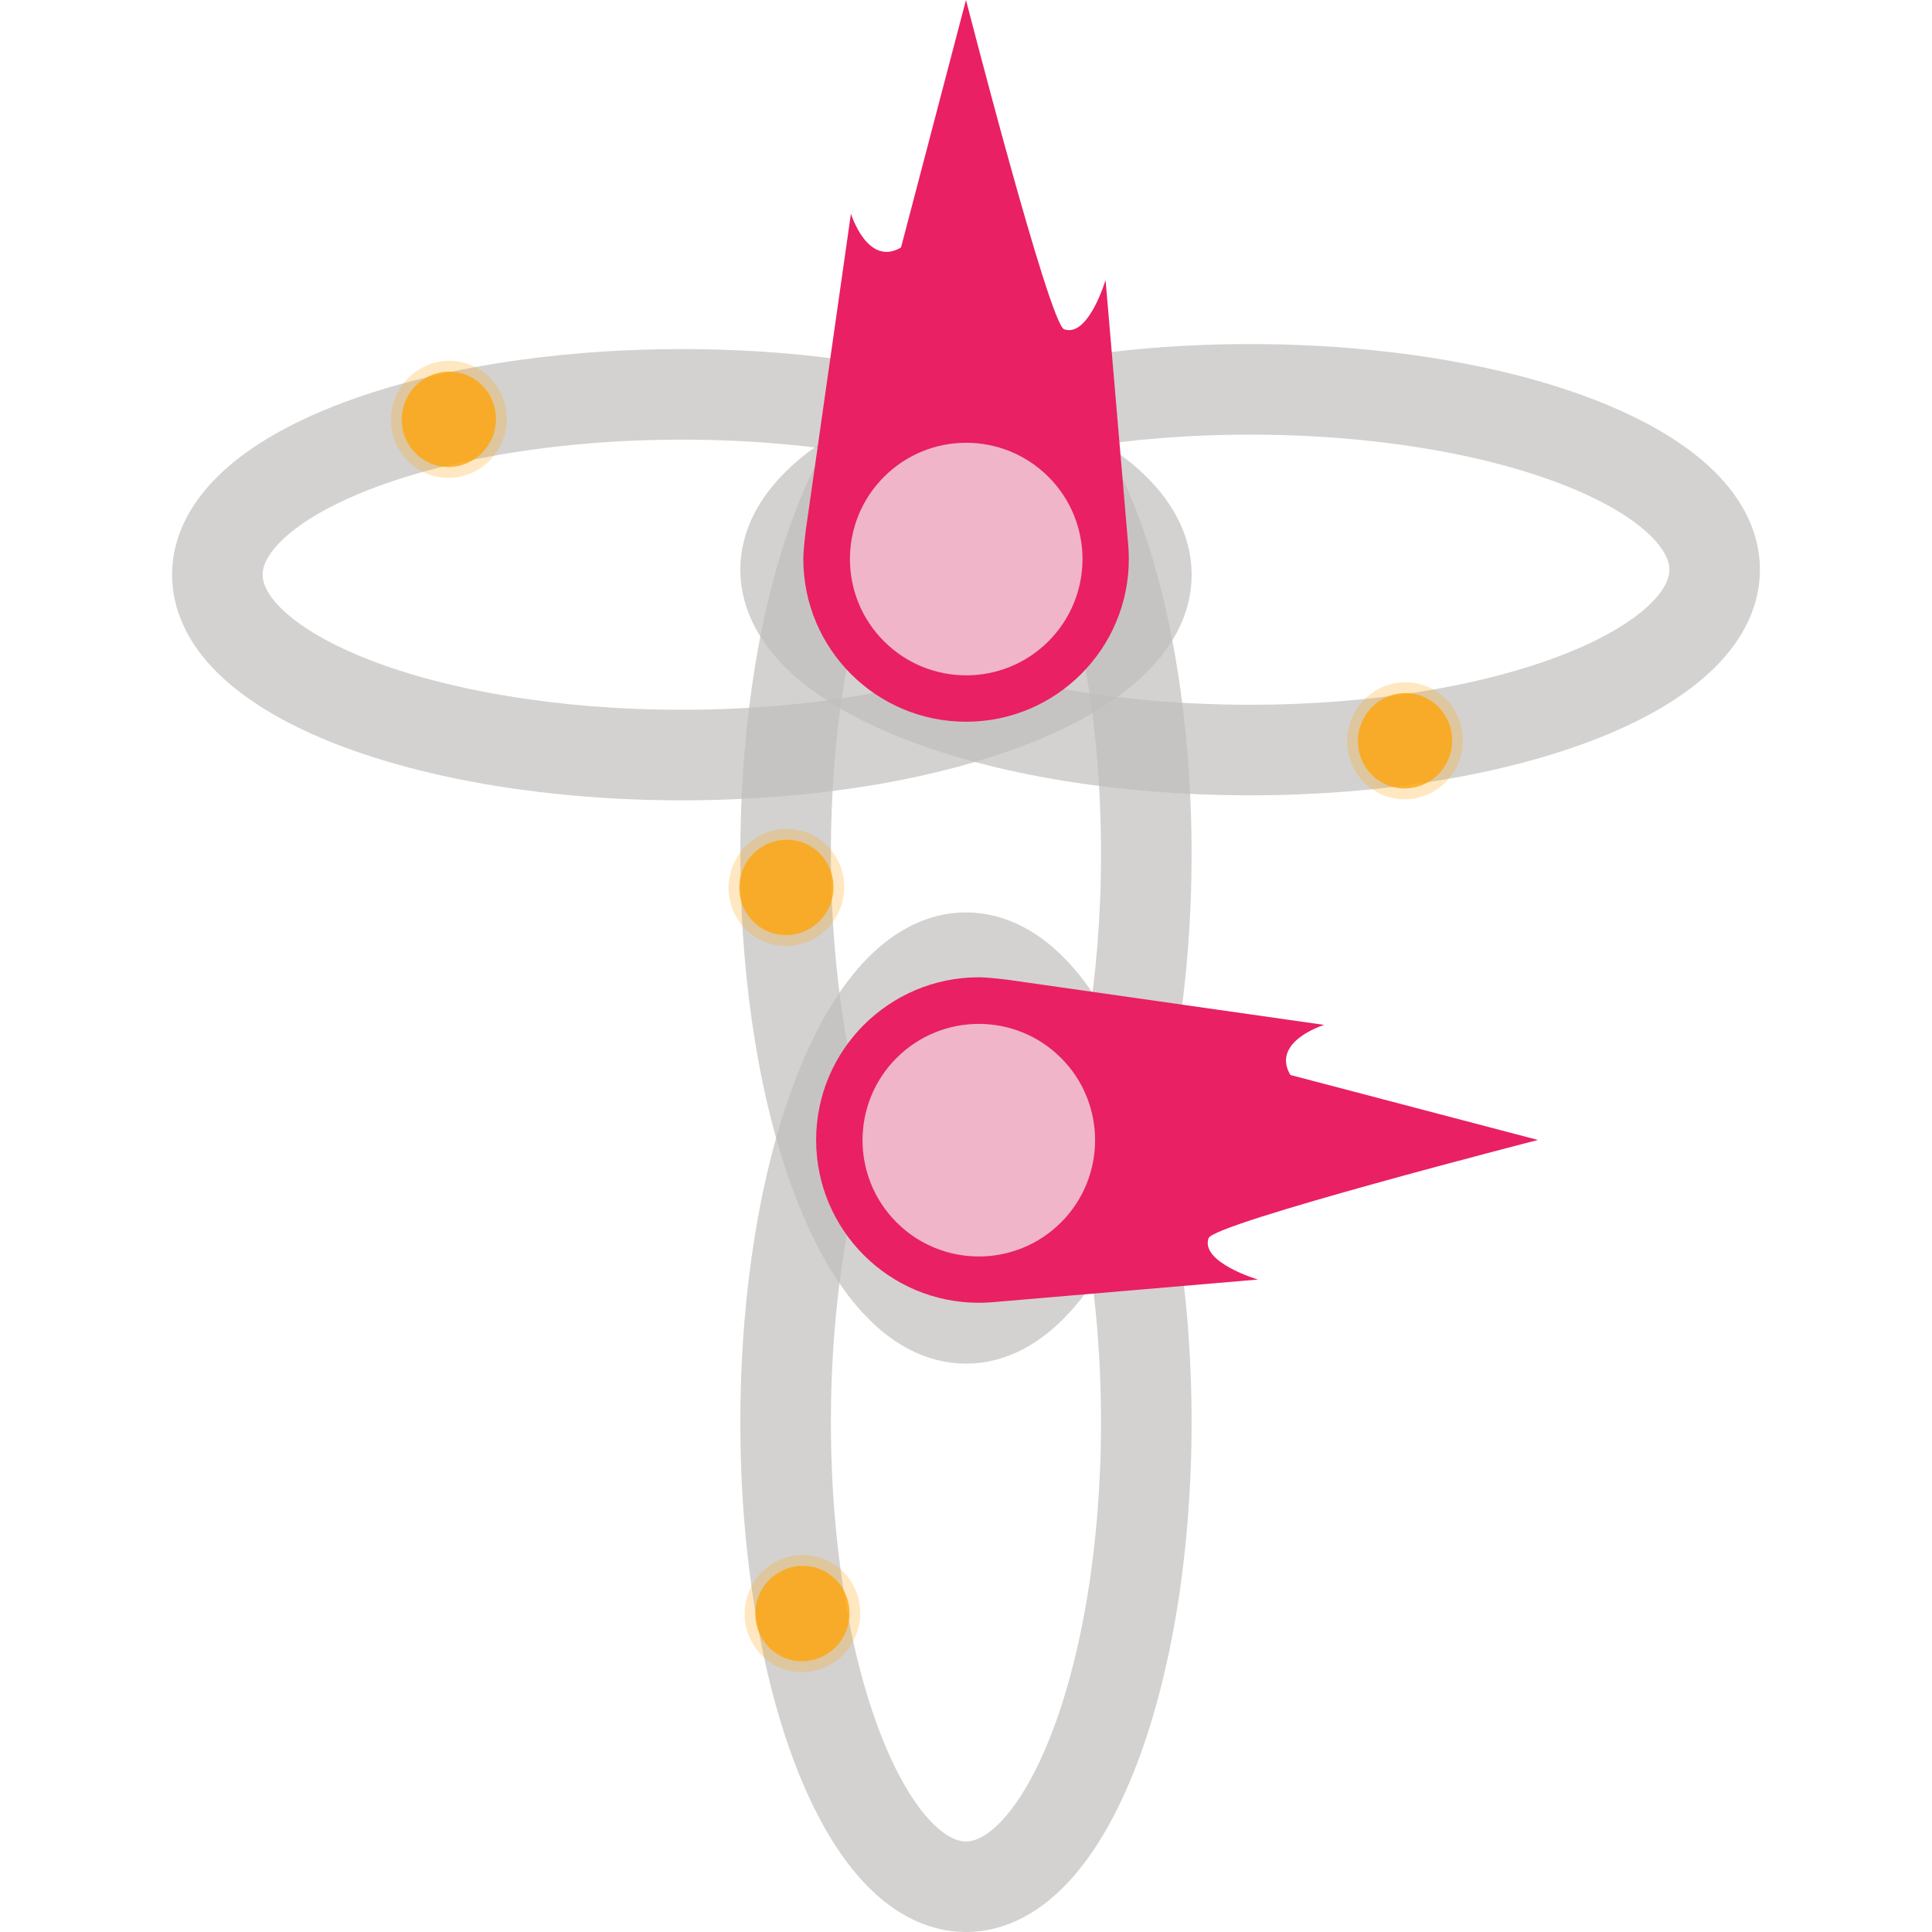
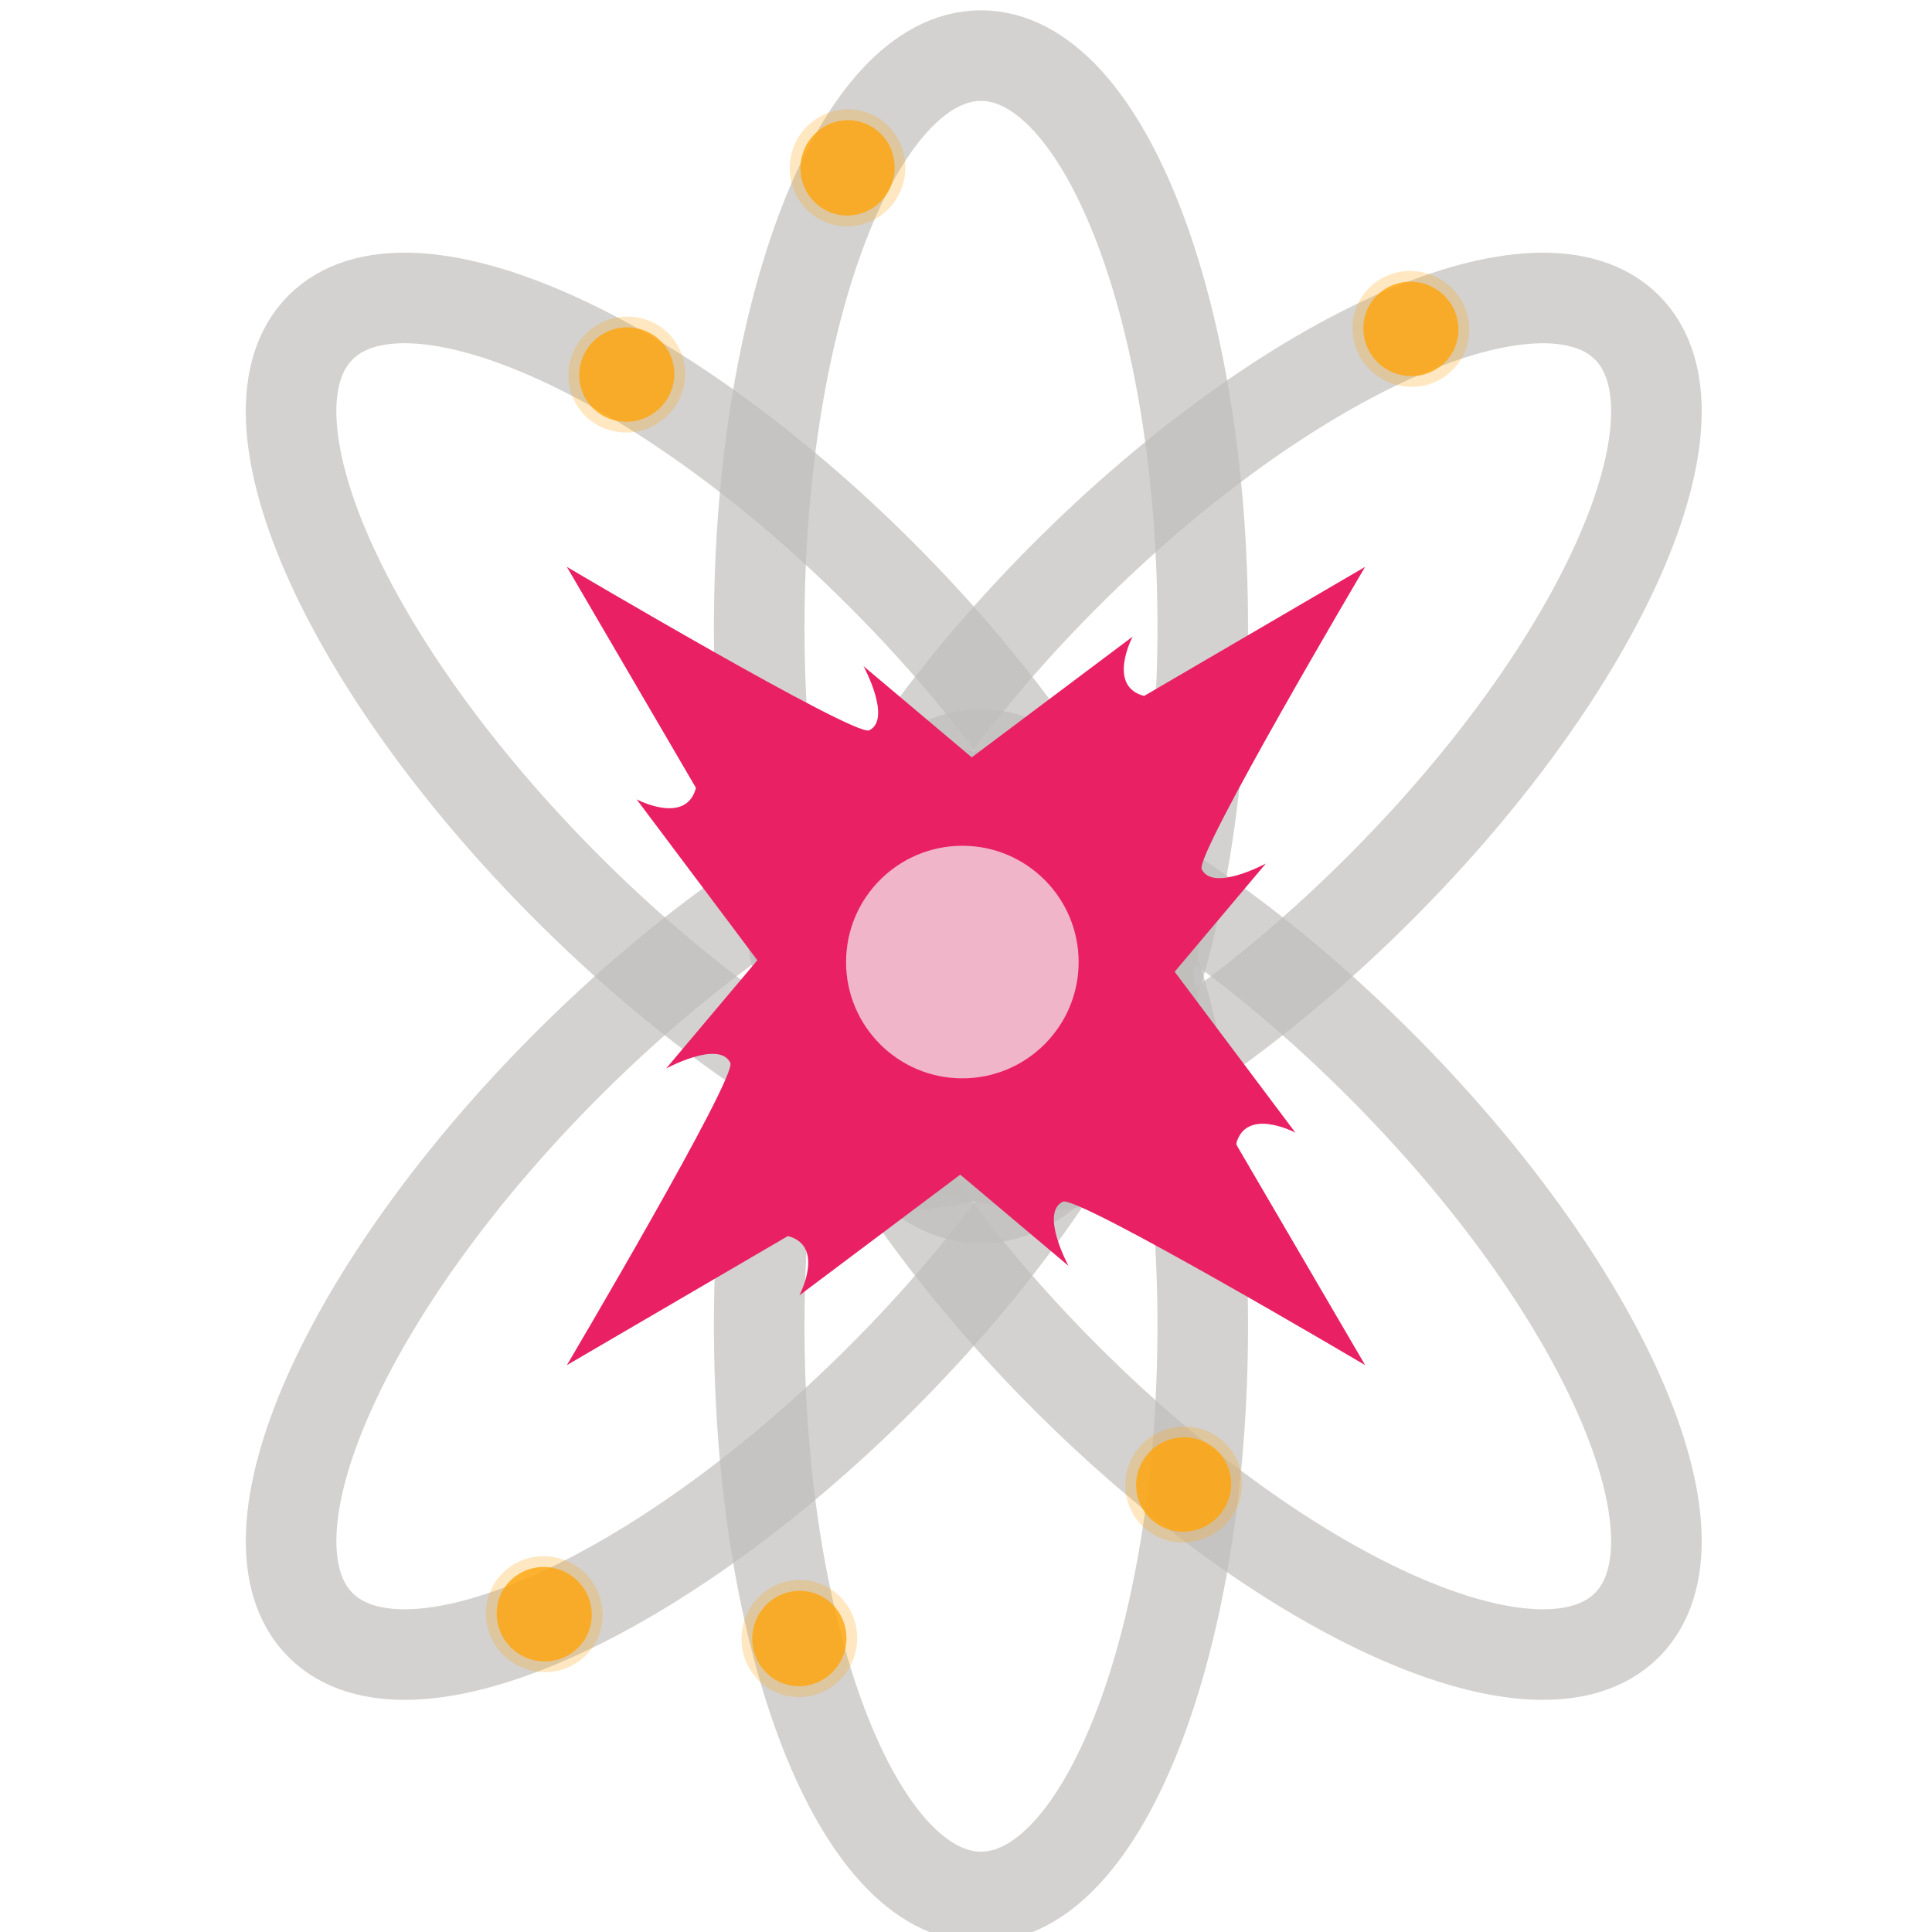
<svg xmlns="http://www.w3.org/2000/svg" width="64" height="64" viewBox="0 0 64 64" fill="none" version="1.1" id="svg2">
  <defs id="defs2" />
-   <ellipse style="fill:none;fill-opacity:0.098;stroke:#c0bfbc;stroke-width:3;stroke-dasharray:none;stroke-opacity:0.698" id="ellipse25-0" cx="28.285" cy="-31.999" rx="15.388" ry="5.974" transform="rotate(90)" />
-   <ellipse style="fill:none;fill-opacity:0.098;stroke:#c0bfbc;stroke-width:3;stroke-dasharray:none;stroke-opacity:0.698" id="ellipse3-3-9" cx="41.412" cy="18.872" rx="15.388" ry="5.974" />
-   <ellipse style="fill:none;fill-opacity:0.098;stroke:#c0bfbc;stroke-width:3;stroke-dasharray:none;stroke-opacity:0.698" id="ellipse1" cx="47.112" cy="-31.999" rx="15.388" ry="5.974" transform="rotate(90)" />
-   <ellipse style="fill:none;fill-opacity:0.098;stroke:#c0bfbc;stroke-width:3;stroke-dasharray:none;stroke-opacity:0.698" id="ellipse2-9-3" cx="-22.588" cy="-19.038" rx="15.388" ry="5.974" transform="scale(-1)" />
-   <g id="g7" transform="translate(-12.50013,-11.66017)" style="opacity:0.85;fill:#ffa50a;fill-opacity:1">
+   <g id="g17" transform="matrix(1.22975,0,0,1.22975,-7.095442,-7.011604)" style="stroke-width:2.44;stroke-dasharray:none">
+     <ellipse style="fill:none;fill-opacity:0.098;stroke:#c0bfbc;stroke-width:2.44;stroke-dasharray:none;stroke-opacity:0.698" id="ellipse25-0" cx="22.587" cy="-32.195" rx="15.388" ry="5.974" transform="rotate(90)" />
+     <ellipse style="fill:none;fill-opacity:0.098;stroke:#c0bfbc;stroke-width:2.44;stroke-dasharray:none;stroke-opacity:0.698" id="ellipse1" cx="41.413" cy="-32.195" rx="15.388" ry="5.974" transform="rotate(90)" />
+     <ellipse style="fill:none;fill-opacity:0.098;stroke:#c0bfbc;stroke-width:2.44;stroke-dasharray:none;stroke-opacity:0.698" id="ellipse3-3-9" cx="54.667" cy="-0.083" rx="15.388" ry="5.974" transform="rotate(45)" />
+     <ellipse style="fill:none;fill-opacity:0.098;stroke:#c0bfbc;stroke-width:2.44;stroke-dasharray:none;stroke-opacity:0.698" id="ellipse2-9-3" cx="-35.842" cy="-0.083" rx="15.388" ry="5.974" transform="rotate(-135)" />
+     <ellipse style="fill:none;fill-opacity:0.098;stroke:#c0bfbc;stroke-width:2.44;stroke-dasharray:none;stroke-opacity:0.698" id="ellipse6" cx="9.412" cy="45.172" rx="15.388" ry="5.974" transform="matrix(-0.7071068,0.7071068,0.7071068,0.7071068,0,0)" />
+     <ellipse style="fill:none;fill-opacity:0.098;stroke:#c0bfbc;stroke-width:2.44;stroke-dasharray:none;stroke-opacity:0.698" id="ellipse11" cx="9.412" cy="-45.338" rx="15.388" ry="5.974" transform="matrix(0.7071068,-0.7071068,-0.7071068,-0.7071068,0,0)" />
+   </g>
+   <g id="g8" transform="translate(-0.8894191,28.72676)" style="opacity:0.85;fill:#ffa50a;fill-opacity:1">
+     <ellipse style="fill:#ffa50a;fill-opacity:0.3;stroke:none;stroke-width:3;stroke-linejoin:round;stroke-dasharray:none;stroke-opacity:1;paint-order:stroke markers fill" id="ellipse7" cx="17.382" cy="33.163" rx="1.941" ry="1.914" transform="matrix(-0.2650858,0.9642248,0.9642248,0.2650858,0,0)" />
+     <ellipse style="fill:#ffa50a;fill-opacity:1;stroke:none;stroke-width:3;stroke-linejoin:round;stroke-dasharray:none;stroke-opacity:1;paint-order:stroke markers fill" id="ellipse8" cx="17.382" cy="33.163" rx="1.581" ry="1.559" transform="matrix(-0.2650858,0.9642248,0.9642248,0.2650858,0,0)" />
+   </g>
+   <g id="g3" transform="rotate(45,4.771608,51.65734)" style="opacity:0.85;fill:#ffa50a;fill-opacity:1">
+     <ellipse style="fill:#ffa50a;fill-opacity:0.3;stroke:none;stroke-width:3;stroke-linejoin:round;stroke-dasharray:none;stroke-opacity:1;paint-order:stroke markers fill" id="ellipse2" cx="17.382" cy="33.163" rx="1.941" ry="1.914" transform="matrix(-0.2650858,0.9642248,0.9642248,0.2650858,0,0)" />
+     <ellipse style="fill:#ffa50a;fill-opacity:1;stroke:none;stroke-width:3;stroke-linejoin:round;stroke-dasharray:none;stroke-opacity:1;paint-order:stroke markers fill" id="ellipse3" cx="17.382" cy="33.163" rx="1.581" ry="1.559" transform="matrix(-0.2650858,0.9642248,0.9642248,0.2650858,0,0)" />
+   </g>
+   <g id="g15" transform="matrix(-0.7071068,0.7071068,0.7071068,0.7071068,19.31361,16.05163)" style="opacity:0.85;fill:#ffa50a;fill-opacity:1">
+     <ellipse style="fill:#ffa50a;fill-opacity:0.3;stroke:none;stroke-width:3;stroke-linejoin:round;stroke-dasharray:none;stroke-opacity:1;paint-order:stroke markers fill" id="ellipse14" cx="17.382" cy="33.163" rx="1.941" ry="1.914" transform="matrix(-0.2650858,0.9642248,0.9642248,0.2650858,0,0)" />
+     <ellipse style="fill:#ffa50a;fill-opacity:1;stroke:none;stroke-width:3;stroke-linejoin:round;stroke-dasharray:none;stroke-opacity:1;paint-order:stroke markers fill" id="ellipse15" cx="17.382" cy="33.163" rx="1.581" ry="1.559" transform="matrix(-0.2650858,0.9642248,0.9642248,0.2650858,0,0)" />
+   </g>
+   <g id="g10" transform="translate(0.707215,-19.99076)" style="opacity:0.85;fill:#ffa50a;fill-opacity:1">
+     <ellipse style="fill:#ffa50a;fill-opacity:0.3;stroke:none;stroke-width:3;stroke-linejoin:round;stroke-dasharray:none;stroke-opacity:1;paint-order:stroke markers fill" id="ellipse9" cx="17.382" cy="33.163" rx="1.941" ry="1.914" transform="matrix(-0.2650858,0.9642248,0.9642248,0.2650858,0,0)" />
+     <ellipse style="fill:#ffa50a;fill-opacity:1;stroke:none;stroke-width:3;stroke-linejoin:round;stroke-dasharray:none;stroke-opacity:1;paint-order:stroke markers fill" id="ellipse10" cx="17.382" cy="33.163" rx="1.581" ry="1.559" transform="matrix(-0.2650858,0.9642248,0.9642248,0.2650858,0,0)" />
+   </g>
+   <g id="g7" transform="rotate(45,39.93146,11.005)" style="opacity:0.85;fill:#ffa50a;fill-opacity:1">
    <ellipse style="fill:#ffa50a;fill-opacity:0.3;stroke:none;stroke-width:3;stroke-linejoin:round;stroke-dasharray:none;stroke-opacity:1;paint-order:stroke markers fill" id="ellipse4" cx="17.382" cy="33.163" rx="1.941" ry="1.914" transform="matrix(-0.2650858,0.9642248,0.9642248,0.2650858,0,0)" />
    <ellipse style="fill:#ffa50a;fill-opacity:1;stroke:none;stroke-width:3;stroke-linejoin:round;stroke-dasharray:none;stroke-opacity:1;paint-order:stroke markers fill" id="ellipse5" cx="17.382" cy="33.163" rx="1.581" ry="1.559" transform="matrix(-0.2650858,0.9642248,0.9642248,0.2650858,0,0)" />
  </g>
-   <g id="g8" transform="translate(-0.7874947,27.89924)" style="opacity:0.85;fill:#ffa50a;fill-opacity:1">
-     <ellipse style="fill:#ffa50a;fill-opacity:0.3;stroke:none;stroke-width:3;stroke-linejoin:round;stroke-dasharray:none;stroke-opacity:1;paint-order:stroke markers fill" id="ellipse7" cx="17.382" cy="33.163" rx="1.941" ry="1.914" transform="matrix(-0.2650858,0.9642248,0.9642248,0.2650858,0,0)" />
-     <ellipse style="fill:#ffa50a;fill-opacity:1;stroke:none;stroke-width:3;stroke-linejoin:round;stroke-dasharray:none;stroke-opacity:1;paint-order:stroke markers fill" id="ellipse8" cx="17.382" cy="33.163" rx="1.581" ry="1.559" transform="matrix(-0.2650858,0.9642248,0.9642248,0.2650858,0,0)" />
+   <g id="g13" transform="matrix(-0.7071068,0.7071068,0.7071068,0.7071068,48.02274,-26.52392)" style="opacity:0.85;fill:#ffa50a;fill-opacity:1">
+     <ellipse style="fill:#ffa50a;fill-opacity:0.3;stroke:none;stroke-width:3;stroke-linejoin:round;stroke-dasharray:none;stroke-opacity:1;paint-order:stroke markers fill" id="ellipse12" cx="17.382" cy="33.163" rx="1.941" ry="1.914" transform="matrix(-0.2650858,0.9642248,0.9642248,0.2650858,0,0)" />
+     <ellipse style="fill:#ffa50a;fill-opacity:1;stroke:none;stroke-width:3;stroke-linejoin:round;stroke-dasharray:none;stroke-opacity:1;paint-order:stroke markers fill" id="ellipse13" cx="17.382" cy="33.163" rx="1.581" ry="1.559" transform="matrix(-0.2650858,0.9642248,0.9642248,0.2650858,0,0)" />
  </g>
-   <g id="g2" transform="matrix(-2.460617,-2.460617,-2.460617,2.460617,264.2156,132.0279)">
-     <path style="fill:#e92063;fill-opacity:1;stroke-width:0.01" d="m 74.015,20.358 c 0,0 -2.743,1.622 -2.878,1.556 -0.22,-0.107 0.054,-0.611 0.054,-0.611 -0.65,0.548 -1.301,1.096 -1.951,1.644 -0.029,0.025 -0.057,0.051 -0.084,0.078 -0.605,0.605 -0.605,1.586 0,2.191 0.605,0.605 1.586,0.605 2.191,0 0.066,-0.066 0.176,-0.209 0.176,-0.209 l 1.828,-2.436 c 0,0 -0.471,0.25 -0.565,-0.109 z" id="path2" />
-     <circle style="fill:#f3f3f3;fill-opacity:0.703;stroke-width:0.01" cx="70.25" cy="24.12" r="1.107" id="circle2" />
+   <g id="g19" transform="translate(-0.533834,0.29691)">
+     <g id="g4" transform="matrix(0,-3.479839,-3.479839,0,116.5982,276.0411)">
+       <path style="fill:#e92063;fill-opacity:1;stroke-width:0.01" d="m 74.015,20.358 c 0,0 -2.743,1.622 -2.878,1.556 -0.22,-0.107 0.054,-0.611 0.054,-0.611 -0.65,0.548 -1.301,1.096 -1.951,1.644 -0.029,0.025 -0.057,0.051 -0.084,0.078 -0.605,0.605 -0.605,1.586 0,2.191 0.605,0.605 1.586,0.605 2.191,0 0.066,-0.066 0.176,-0.209 0.176,-0.209 l 1.828,-2.436 c 0,0 -0.471,0.25 -0.565,-0.109 z" id="path1" />
+       <circle style="fill:#f3f3f3;fill-opacity:0.703;stroke-width:0.01" cx="70.25" cy="24.12" r="1.107" id="circle1" />
+     </g>
+     <g id="g18" transform="matrix(0,3.479839,3.479839,0,-51.53056,-212.6349)">
+       <path style="fill:#e92063;fill-opacity:1;stroke-width:0.01" d="m 74.015,20.358 c 0,0 -2.743,1.622 -2.878,1.556 -0.22,-0.107 0.054,-0.611 0.054,-0.611 -0.65,0.548 -1.301,1.096 -1.951,1.644 -0.029,0.025 -0.057,0.051 -0.084,0.078 -0.605,0.605 -0.605,1.586 0,2.191 0.605,0.605 1.586,0.605 2.191,0 0.066,-0.066 0.176,-0.209 0.176,-0.209 l 1.828,-2.436 c 0,0 -0.471,0.25 -0.565,-0.109 z" id="path17" />
+       <circle style="fill:#f3f3f3;fill-opacity:0.703;stroke-width:0.01" cx="70.25" cy="24.12" r="1.107" id="circle17" />
+     </g>
  </g>
-   <g id="g4" transform="matrix(2.460617,-2.460617,-2.460617,-2.460617,-81.08399,269.9785)">
-     <path style="fill:#e92063;fill-opacity:1;stroke-width:0.01" d="m 74.015,20.358 c 0,0 -2.743,1.622 -2.878,1.556 -0.22,-0.107 0.054,-0.611 0.054,-0.611 -0.65,0.548 -1.301,1.096 -1.951,1.644 -0.029,0.025 -0.057,0.051 -0.084,0.078 -0.605,0.605 -0.605,1.586 0,2.191 0.605,0.605 1.586,0.605 2.191,0 0.066,-0.066 0.176,-0.209 0.176,-0.209 l 1.828,-2.436 c 0,0 -0.471,0.25 -0.565,-0.109 z" id="path1" />
-     <circle style="fill:#f3f3f3;fill-opacity:0.703;stroke-width:0.01" cx="70.25" cy="24.12" r="1.107" id="circle1" />
-   </g>
-   <g id="g3" transform="translate(19.17491,-1.011395)" style="opacity:0.85;fill:#ffa50a;fill-opacity:1">
-     <ellipse style="fill:#ffa50a;fill-opacity:0.3;stroke:none;stroke-width:3;stroke-linejoin:round;stroke-dasharray:none;stroke-opacity:1;paint-order:stroke markers fill" id="ellipse2" cx="17.382" cy="33.163" rx="1.941" ry="1.914" transform="matrix(-0.2650858,0.9642248,0.9642248,0.2650858,0,0)" />
-     <ellipse style="fill:#ffa50a;fill-opacity:1;stroke:none;stroke-width:3;stroke-linejoin:round;stroke-dasharray:none;stroke-opacity:1;paint-order:stroke markers fill" id="ellipse3" cx="17.382" cy="33.163" rx="1.581" ry="1.559" transform="matrix(-0.2650858,0.9642248,0.9642248,0.2650858,0,0)" />
-   </g>
-   <g id="g10" transform="translate(-1.318136,3.844928)" style="opacity:0.85;fill:#ffa50a;fill-opacity:1">
-     <ellipse style="fill:#ffa50a;fill-opacity:0.3;stroke:none;stroke-width:3;stroke-linejoin:round;stroke-dasharray:none;stroke-opacity:1;paint-order:stroke markers fill" id="ellipse9" cx="17.382" cy="33.163" rx="1.941" ry="1.914" transform="matrix(-0.2650858,0.9642248,0.9642248,0.2650858,0,0)" />
-     <ellipse style="fill:#ffa50a;fill-opacity:1;stroke:none;stroke-width:3;stroke-linejoin:round;stroke-dasharray:none;stroke-opacity:1;paint-order:stroke markers fill" id="ellipse10" cx="17.382" cy="33.163" rx="1.581" ry="1.559" transform="matrix(-0.2650858,0.9642248,0.9642248,0.2650858,0,0)" />
+   <g id="g22" transform="rotate(90,32.11846,31.58463)">
+     <g id="g20" transform="matrix(0,-3.479839,-3.479839,0,116.5982,276.0411)">
+       <path style="fill:#e92063;fill-opacity:1;stroke-width:0.01" d="m 74.015,20.358 c 0,0 -2.743,1.622 -2.878,1.556 -0.22,-0.107 0.054,-0.611 0.054,-0.611 -0.65,0.548 -1.301,1.096 -1.951,1.644 -0.029,0.025 -0.057,0.051 -0.084,0.078 -0.605,0.605 -0.605,1.586 0,2.191 0.605,0.605 1.586,0.605 2.191,0 0.066,-0.066 0.176,-0.209 0.176,-0.209 l 1.828,-2.436 c 0,0 -0.471,0.25 -0.565,-0.109 z" id="path19" />
+       <circle style="fill:#f3f3f3;fill-opacity:0.703;stroke-width:0.01" cx="70.25" cy="24.12" r="1.107" id="circle19" />
+     </g>
+     <g id="g21" transform="matrix(0,3.479839,3.479839,0,-51.53056,-212.6349)">
+       <path style="fill:#e92063;fill-opacity:1;stroke-width:0.01" d="m 74.015,20.358 c 0,0 -2.743,1.622 -2.878,1.556 -0.22,-0.107 0.054,-0.611 0.054,-0.611 -0.65,0.548 -1.301,1.096 -1.951,1.644 -0.029,0.025 -0.057,0.051 -0.084,0.078 -0.605,0.605 -0.605,1.586 0,2.191 0.605,0.605 1.586,0.605 2.191,0 0.066,-0.066 0.176,-0.209 0.176,-0.209 l 1.828,-2.436 c 0,0 -0.471,0.25 -0.565,-0.109 z" id="path20" />
+       <circle style="fill:#f3f3f3;fill-opacity:0.703;stroke-width:0.01" cx="70.25" cy="24.12" r="1.107" id="circle20" />
+     </g>
  </g>
</svg>
